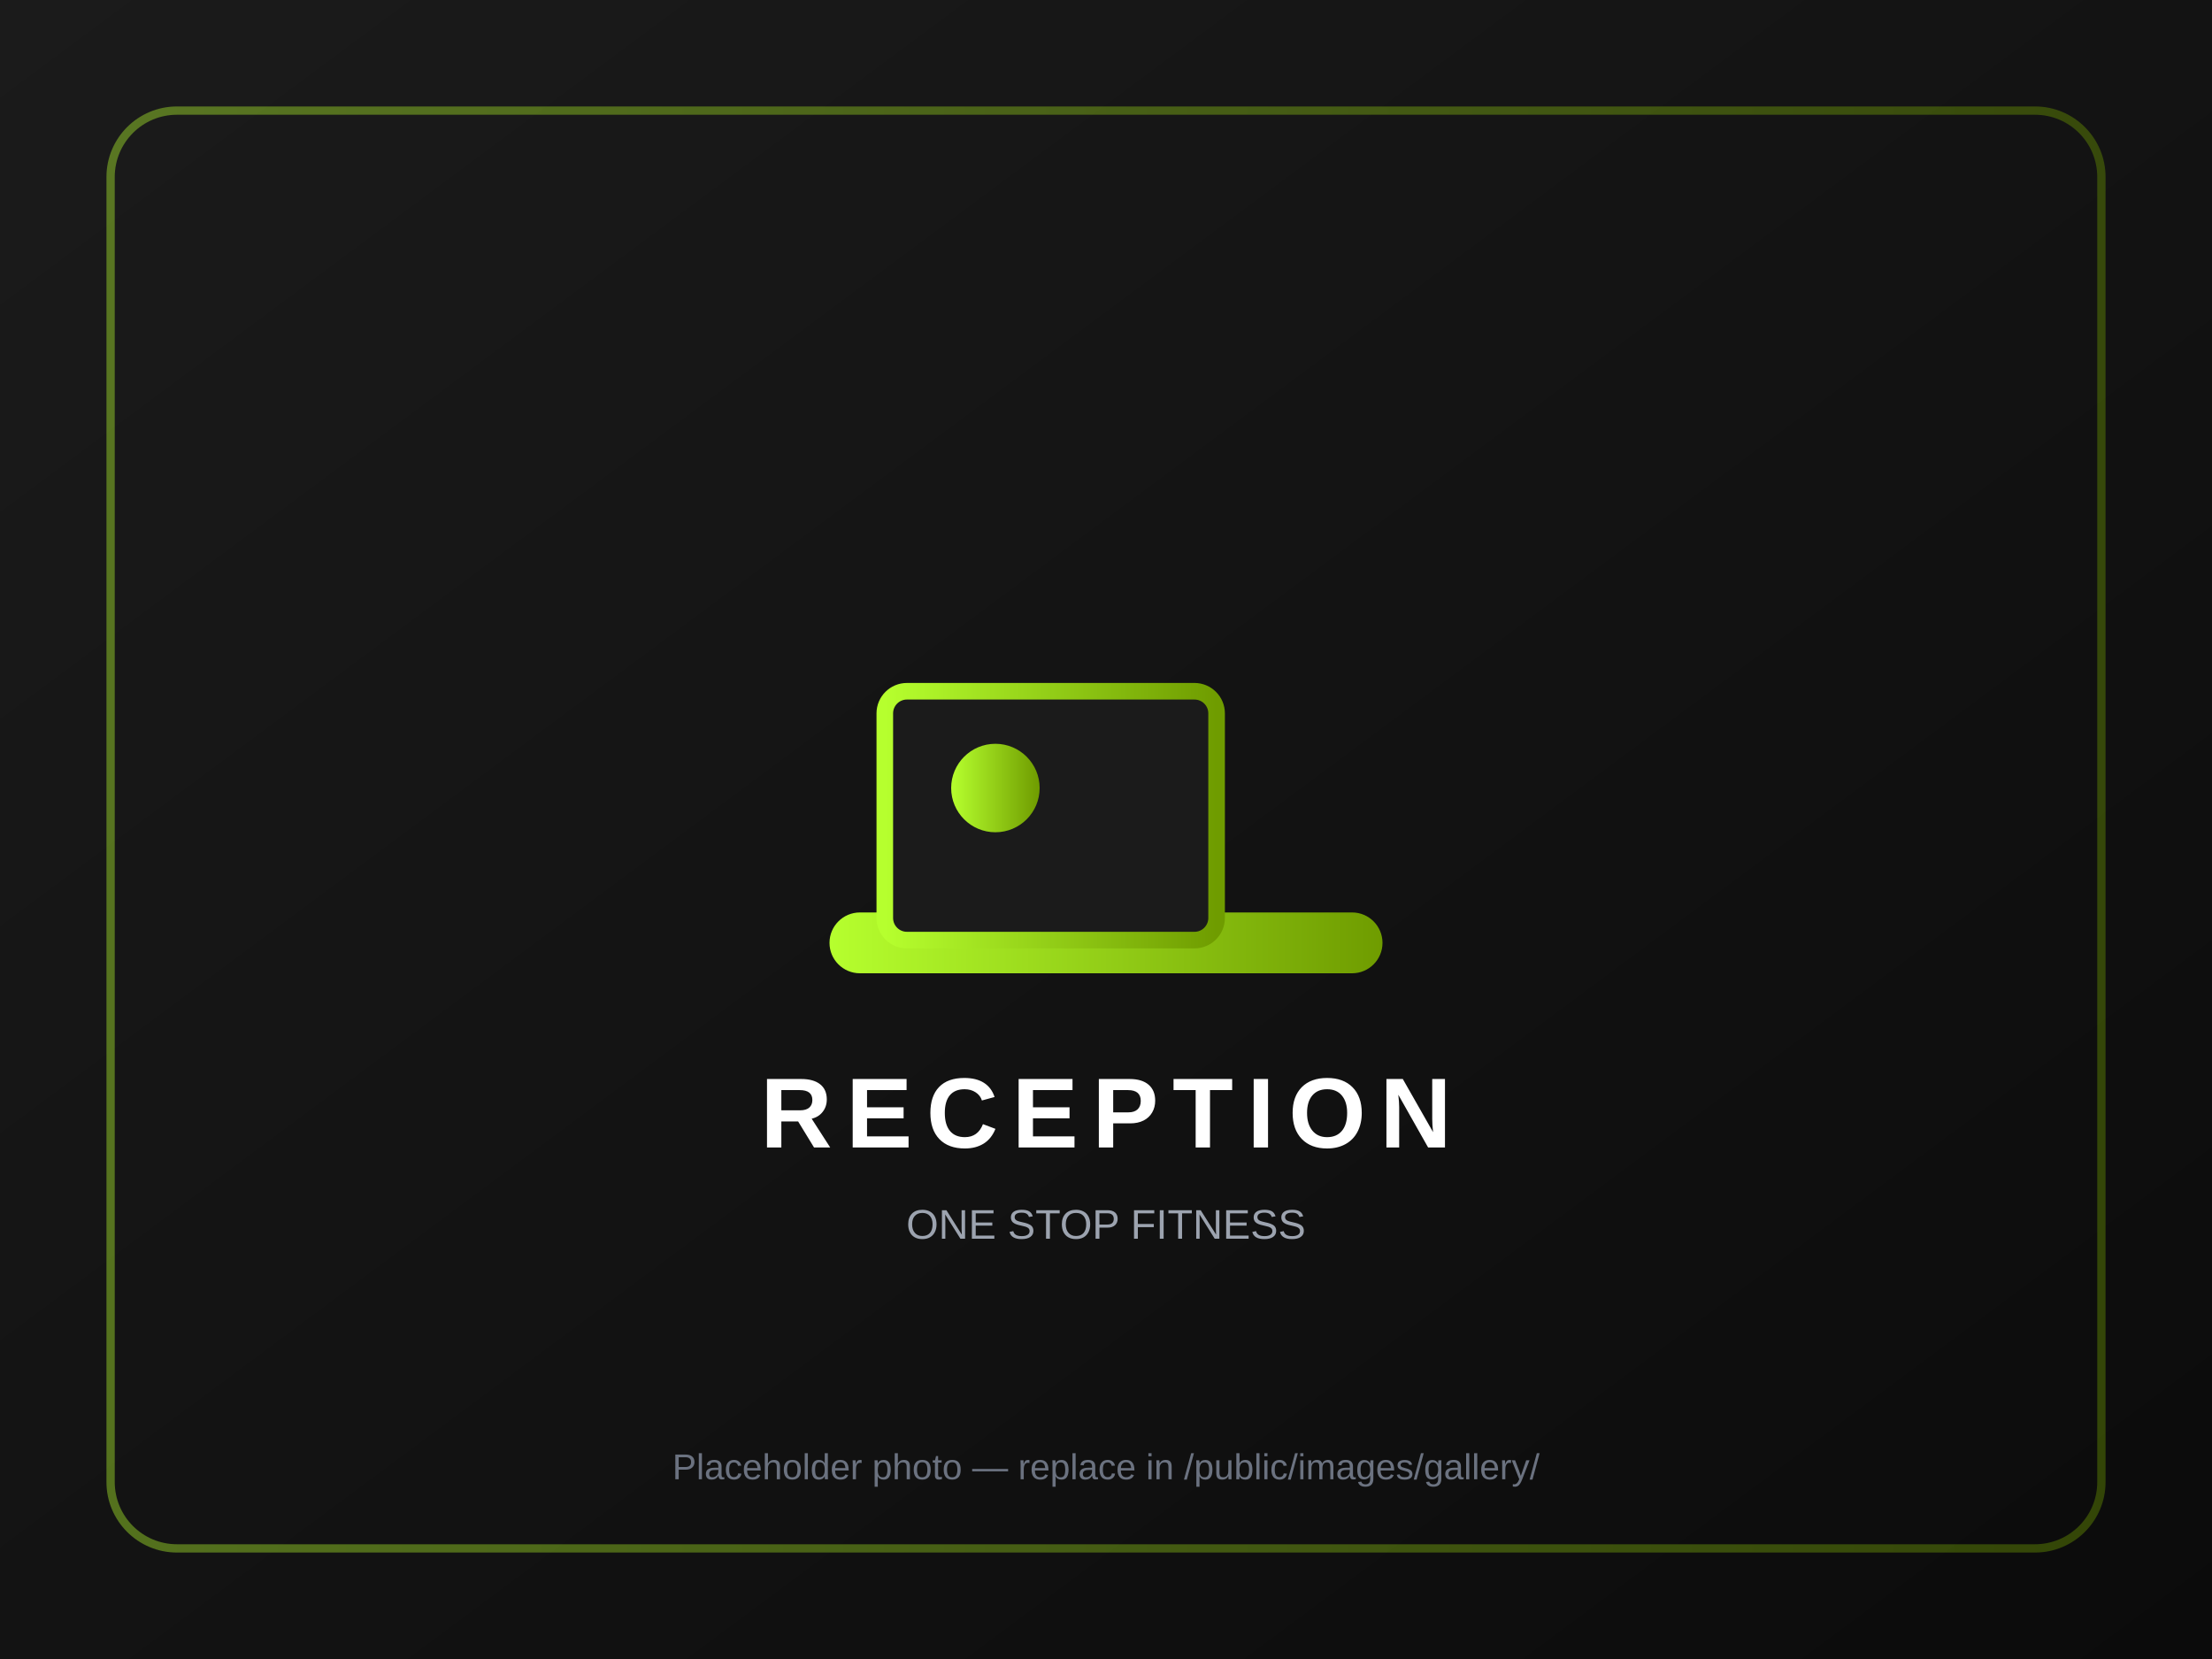
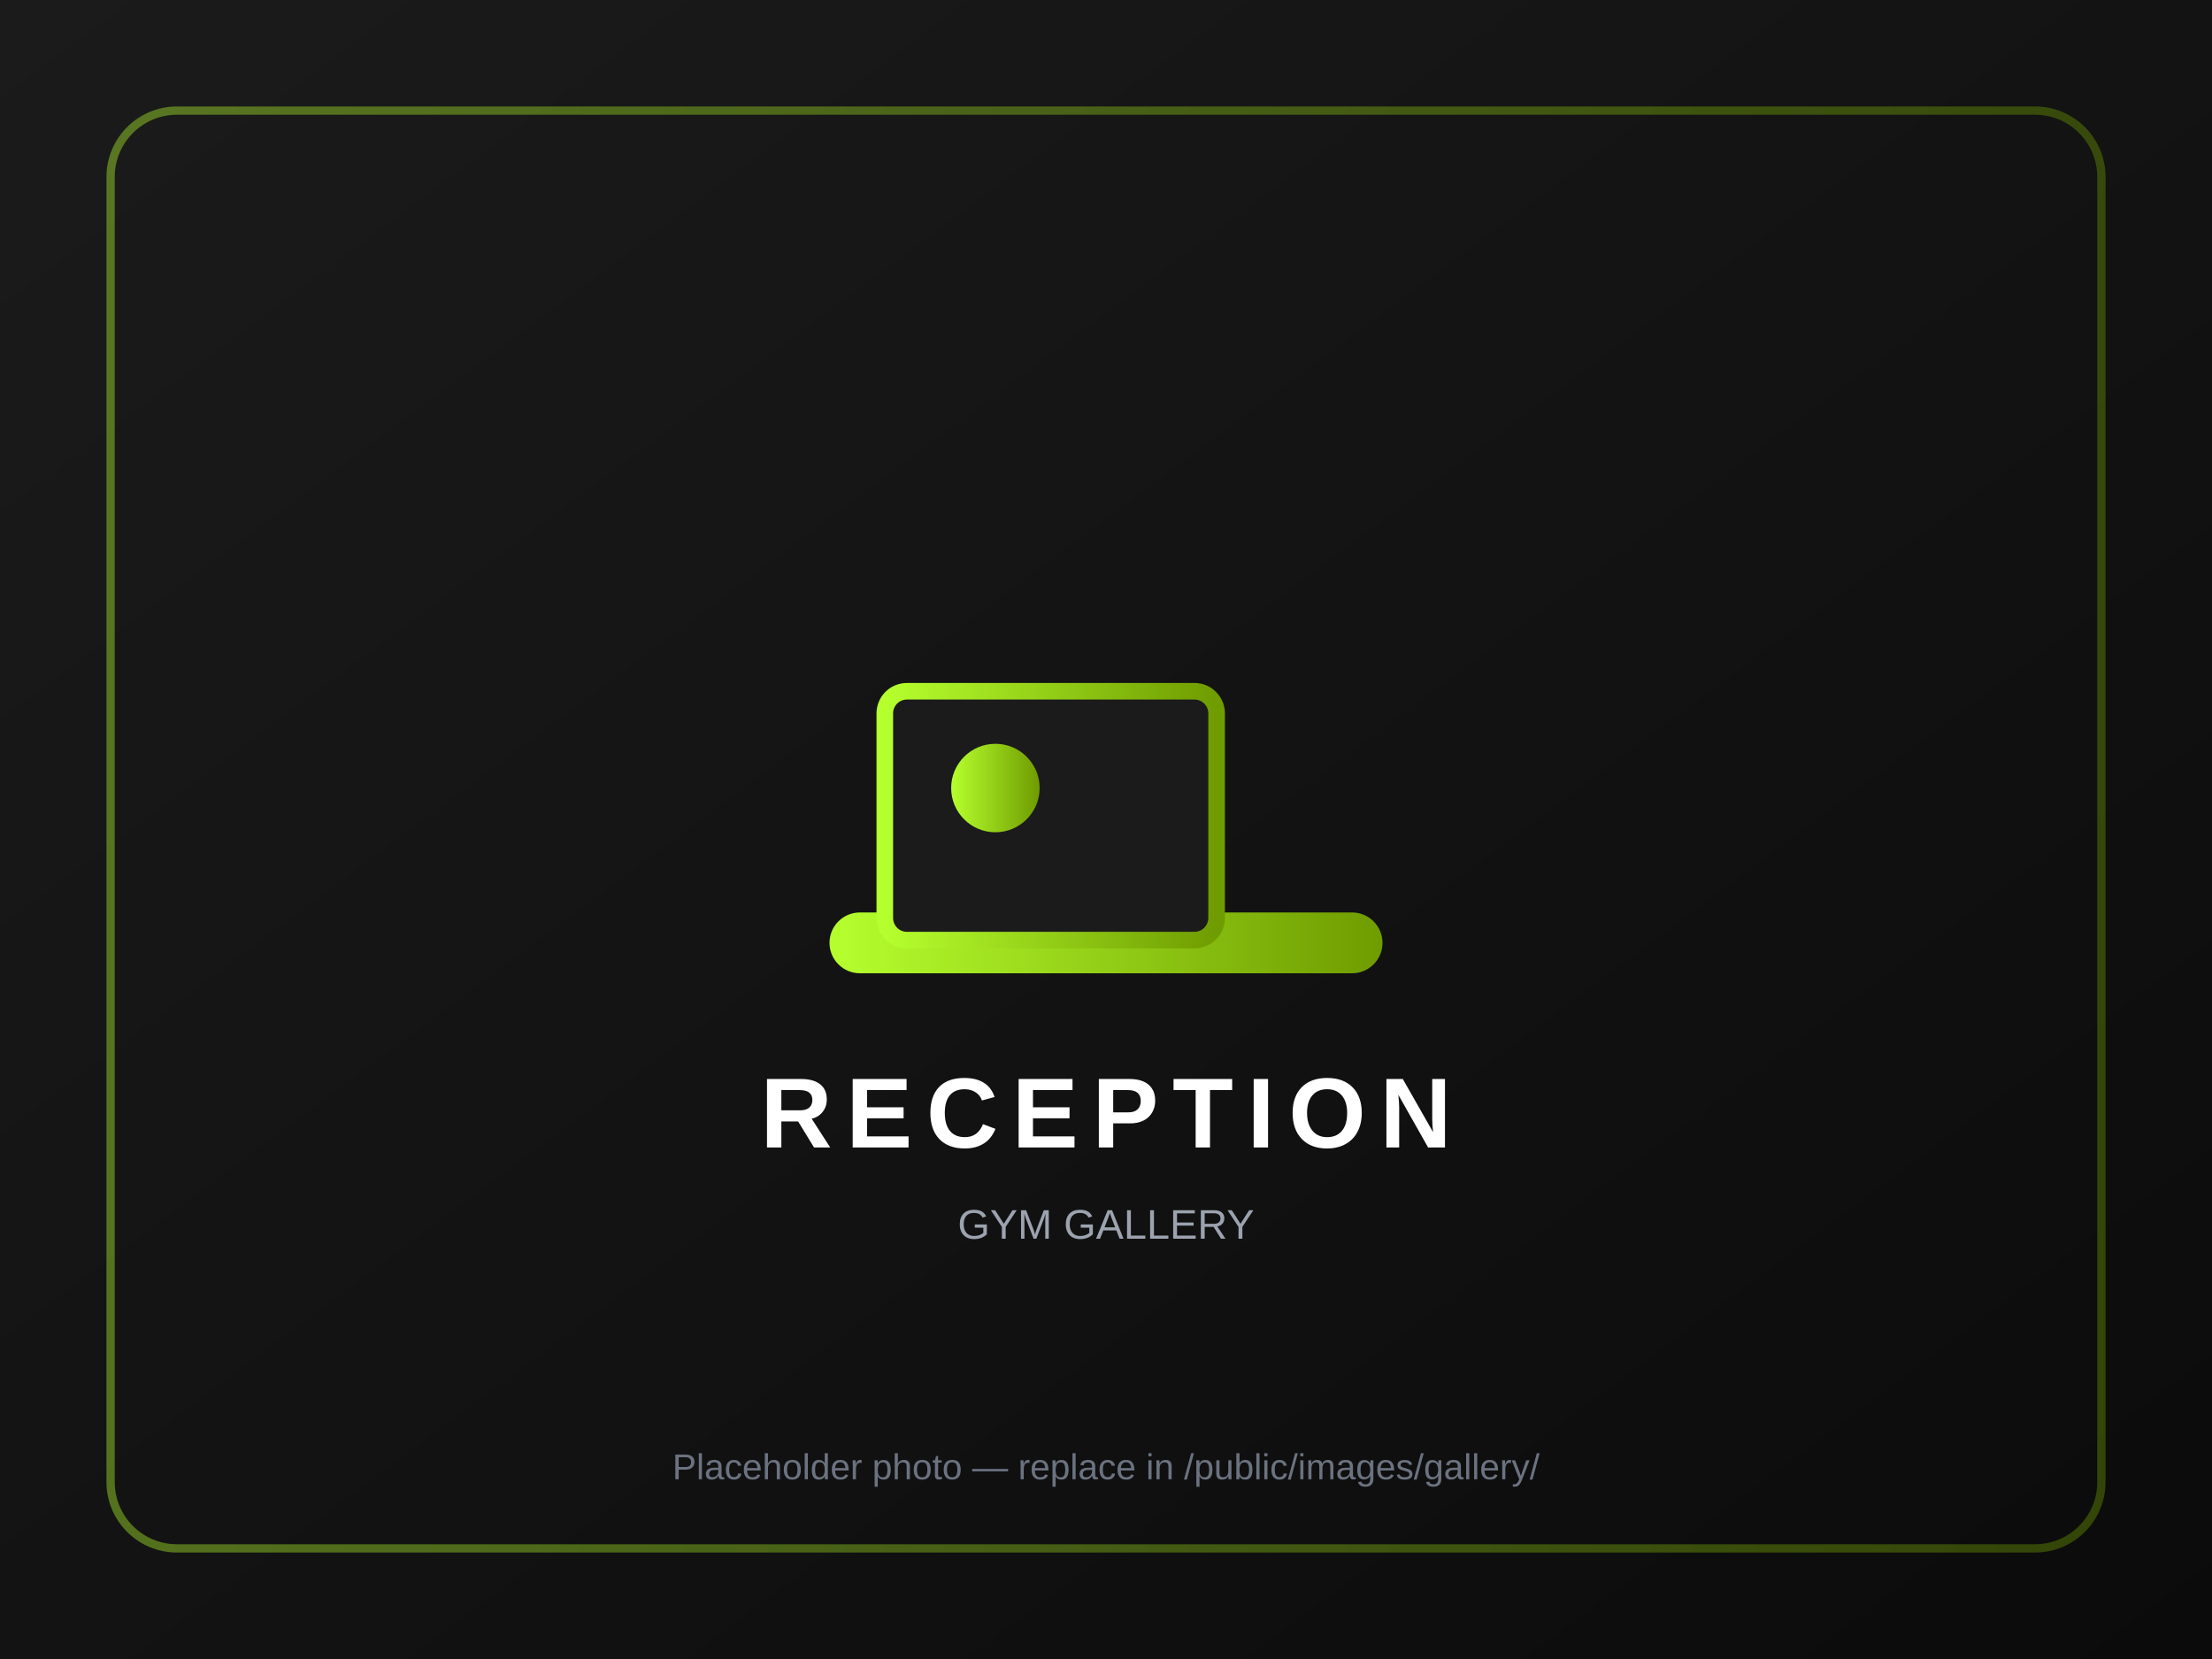
<svg xmlns="http://www.w3.org/2000/svg" width="800" height="600" viewBox="0 0 800 600">
  <defs>
    <linearGradient id="bg" x1="0" y1="0" x2="1" y2="1">
      <stop offset="0" stop-color="#1b1b1b" />
      <stop offset="1" stop-color="#0b0b0b" />
    </linearGradient>
    <linearGradient id="lime" x1="0" y1="0" x2="1" y2="0">
      <stop offset="0" stop-color="#b6ff2e" />
      <stop offset="1" stop-color="#6f9c00" />
    </linearGradient>
  </defs>
  <rect width="800" height="600" fill="url(#bg)" />
  <rect x="40" y="40" width="720" height="520" rx="24" fill="none" stroke="url(#lime)" stroke-width="3" opacity="0.4" />
  <rect x="300" y="330" width="200" height="22" rx="11" fill="url(#lime)" />
  <rect x="320" y="250" width="120" height="90" rx="8" fill="#1b1b1b" stroke="url(#lime)" stroke-width="6" />
  <circle cx="360" cy="285" r="16" fill="url(#lime)" />
  <text x="400" y="415" font-family="Arial, sans-serif" font-size="36" font-weight="bold" fill="#ffffff" text-anchor="middle" letter-spacing="5">RECEPTION</text>
-   <text x="400" y="448" font-family="Arial, sans-serif" font-size="15" fill="#9ca3af" text-anchor="middle">ONE STOP FITNESS</text>
+   <text x="400" y="448" font-family="Arial, sans-serif" font-size="15" fill="#9ca3af" text-anchor="middle">GYM GALLERY</text>
  <text x="400" y="535" font-family="Arial, sans-serif" font-size="13" fill="#6b7280" text-anchor="middle">Placeholder photo — replace in /public/images/gallery/</text>
</svg>
